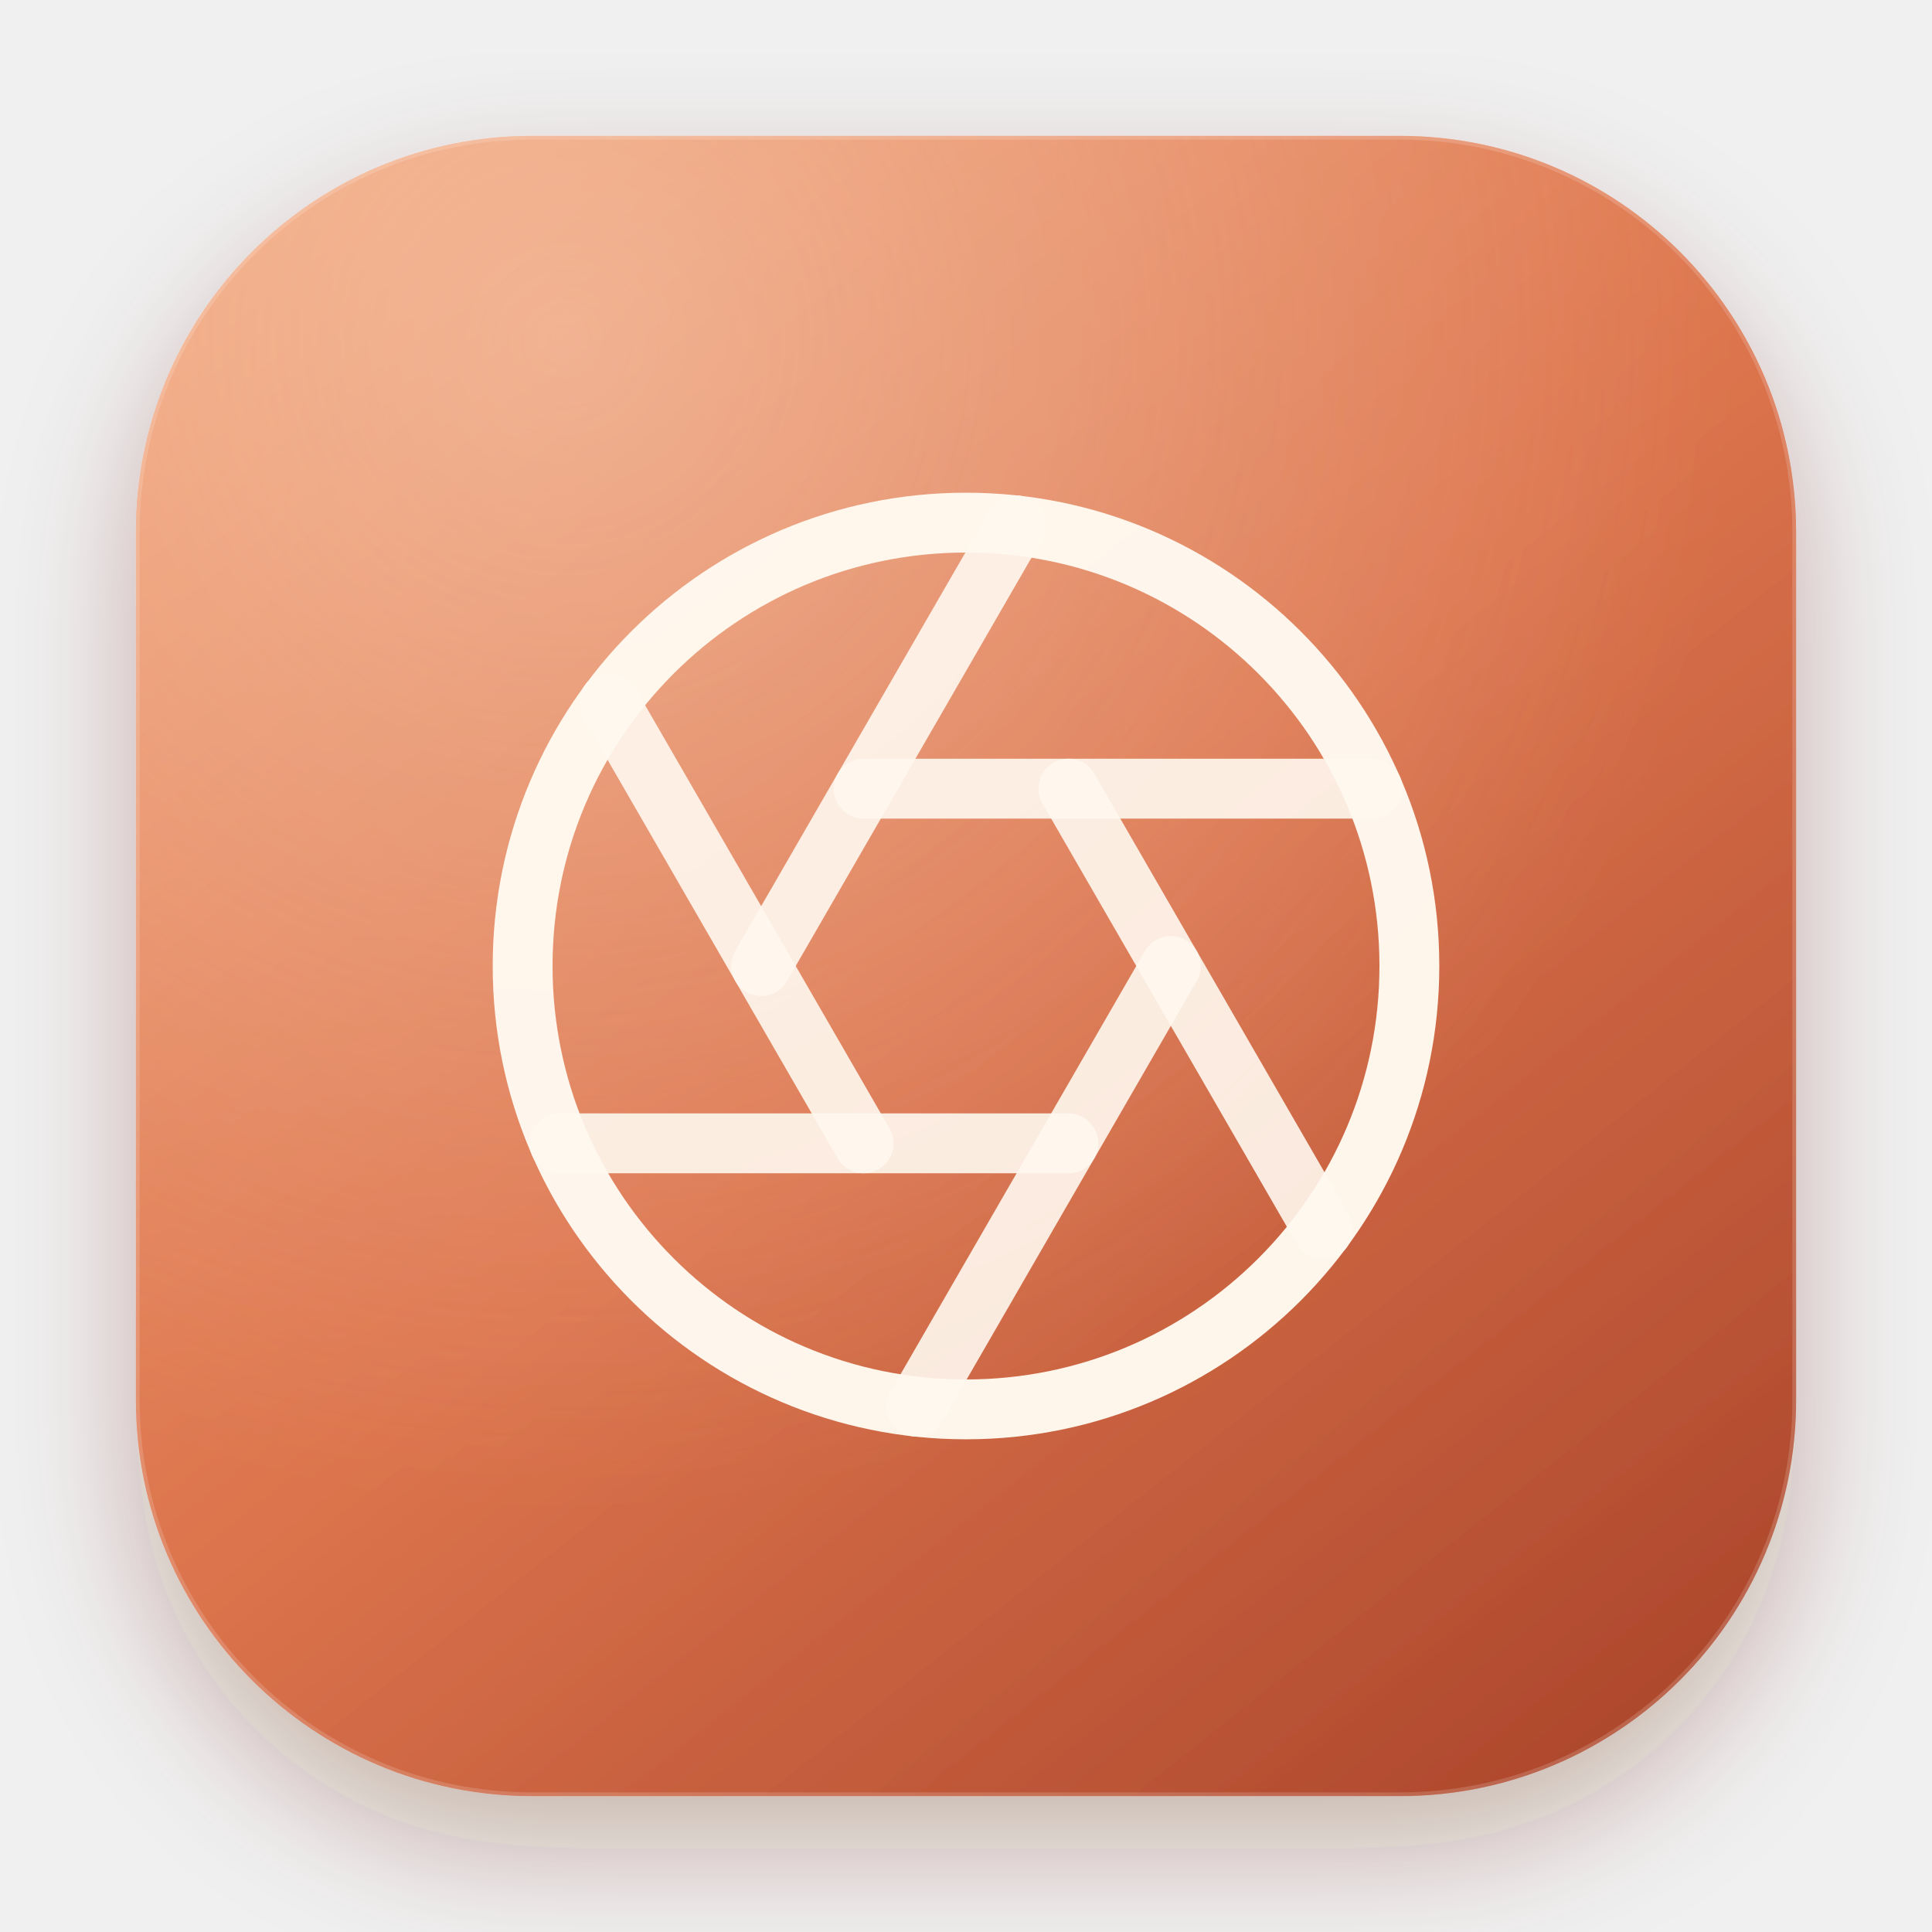
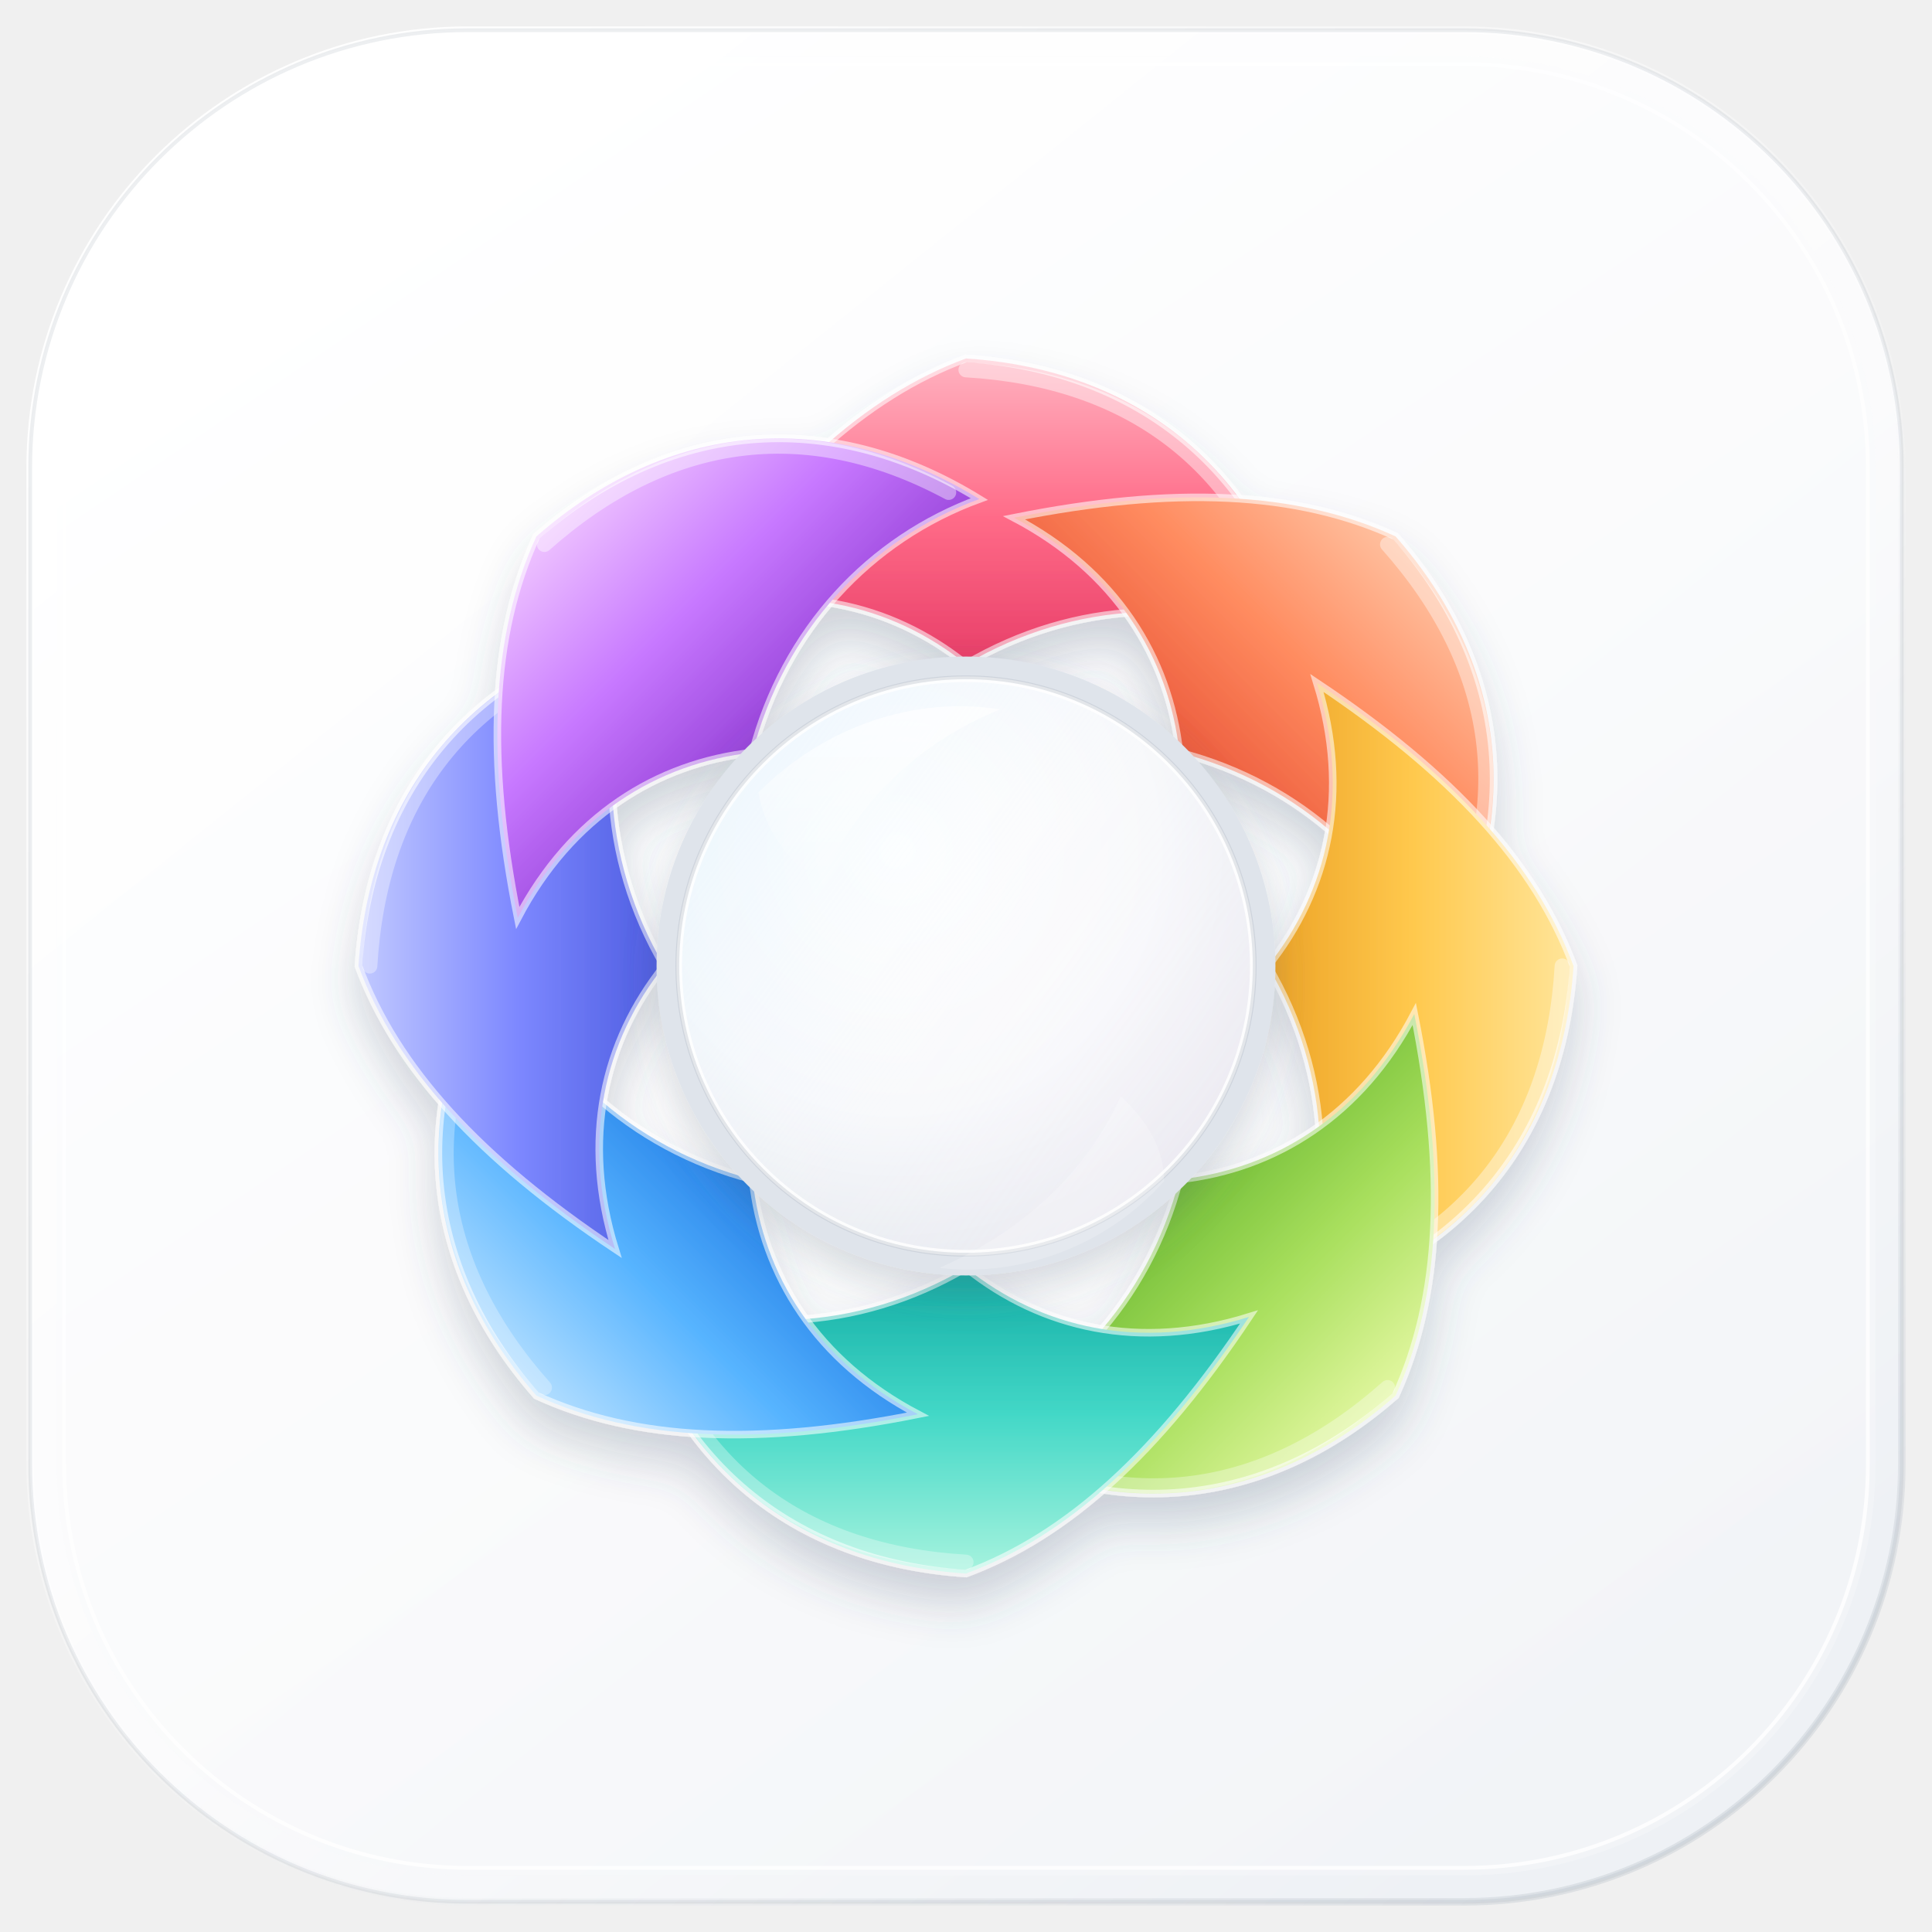
<svg xmlns="http://www.w3.org/2000/svg" width="1024" height="1024" viewBox="0 0 1024 1024">
  <defs>
-     <linearGradient id="bg" x1="170" y1="90" x2="850" y2="948" gradientUnits="userSpaceOnUse">
-       <stop stop-color="#ef9b70" />
-       <stop offset="0.5" stop-color="#dc744d" />
-       <stop offset="1" stop-color="#ad472c" />
+     <linearGradient id="tile" x1="176" y1="102" x2="846" y2="938" gradientUnits="userSpaceOnUse">
+       <stop stop-color="#ffffff" />
+       <stop offset="0.55" stop-color="#fbfbfc" />
+       <stop offset="1" stop-color="#eef1f5" />
    </linearGradient>
-     <radialGradient id="glow" cx="0" cy="0" r="1" gradientTransform="translate(300 180) rotate(48) scale(620)" gradientUnits="userSpaceOnUse">
-       <stop stop-color="#fff5e7" stop-opacity="0.34" />
-       <stop offset="1" stop-color="#fff5e7" stop-opacity="0" />
+     <linearGradient id="tileBevel" x1="160" y1="82" x2="870" y2="952" gradientUnits="userSpaceOnUse">
+       <stop stop-color="#ffffff" stop-opacity="0.96" />
+       <stop offset="0.52" stop-color="#ffffff" stop-opacity="0.18" />
+       <stop offset="1" stop-color="#bac2cc" stop-opacity="0.34" />
+     </linearGradient>
+     <linearGradient id="tileInner" x1="220" y1="84" x2="802" y2="944" gradientUnits="userSpaceOnUse">
+       <stop stop-color="#ffffff" />
+       <stop offset="1" stop-color="#f4f6f9" />
+     </linearGradient>
+     <filter id="markShadow" x="-22%" y="-22%" width="144%" height="152%">
+       <feDropShadow dx="0" dy="15" stdDeviation="12" flood-color="#405269" flood-opacity="0.24" />
+     </filter>
+     <filter id="lensShadow" x="-24%" y="-24%" width="148%" height="152%">
+       <feDropShadow dx="0" dy="9" stdDeviation="10" flood-color="#59677a" flood-opacity="0.22" />
+     </filter>
+     <linearGradient id="c0" x1="50%" y1="0%" x2="50%" y2="100%">
+       <stop stop-color="#ffb2c0" />
+       <stop offset="0.52" stop-color="#ff6b88" />
+       <stop offset="1" stop-color="#e83e68" />
+     </linearGradient>
+     <linearGradient id="c1" x1="50%" y1="0%" x2="50%" y2="100%">
+       <stop stop-color="#ffc1a0" />
+       <stop offset="0.52" stop-color="#ff8b5f" />
+       <stop offset="1" stop-color="#ec5b3d" />
+     </linearGradient>
+     <linearGradient id="c2" x1="50%" y1="0%" x2="50%" y2="100%">
+       <stop stop-color="#ffe59a" />
+       <stop offset="0.52" stop-color="#ffc94e" />
+       <stop offset="1" stop-color="#eda326" />
+     </linearGradient>
+     <linearGradient id="c3" x1="50%" y1="0%" x2="50%" y2="100%">
+       <stop stop-color="#e3f7a1" />
+       <stop offset="0.52" stop-color="#a8df5d" />
+       <stop offset="1" stop-color="#72bd36" />
+     </linearGradient>
+     <linearGradient id="c4" x1="50%" y1="0%" x2="50%" y2="100%">
+       <stop stop-color="#a7f3de" />
+       <stop offset="0.52" stop-color="#43d8c7" />
+       <stop offset="1" stop-color="#13ada5" />
+     </linearGradient>
+     <linearGradient id="c5" x1="50%" y1="0%" x2="50%" y2="100%">
+       <stop stop-color="#b3deff" />
+       <stop offset="0.52" stop-color="#57b4ff" />
+       <stop offset="1" stop-color="#2581e8" />
+     </linearGradient>
+     <linearGradient id="c6" x1="50%" y1="0%" x2="50%" y2="100%">
+       <stop stop-color="#c1c9ff" />
+       <stop offset="0.52" stop-color="#7d88ff" />
+       <stop offset="1" stop-color="#4c5be0" />
+     </linearGradient>
+     <linearGradient id="c7" x1="50%" y1="0%" x2="50%" y2="100%">
+       <stop stop-color="#efc4ff" />
+       <stop offset="0.52" stop-color="#c778ff" />
+       <stop offset="1" stop-color="#9743d9" />
+     </linearGradient>
+     <radialGradient id="lens" cx="38%" cy="30%" r="78%">
+       <stop stop-color="#ffffff" />
+       <stop offset="0.58" stop-color="#f7f8fb" />
+       <stop offset="1" stop-color="#e4e8ee" />
    </radialGradient>
-     <filter id="shadow" x="-20%" y="-20%" width="140%" height="140%">
-       <feDropShadow dx="0" dy="28" stdDeviation="34" flood-color="#64210f" flood-opacity="0.28" />
-     </filter>
+     <linearGradient id="lensTint" x1="290" y1="390" x2="742" y2="720" gradientUnits="userSpaceOnUse">
+       <stop stop-color="#c8ecff" stop-opacity="0.52" />
+       <stop offset="0.48" stop-color="#ffffff" stop-opacity="0.08" />
+       <stop offset="1" stop-color="#ffd8f2" stop-opacity="0.4" />
+     </linearGradient>
+     <linearGradient id="gloss" x1="0" y1="0" x2="0" y2="1">
+       <stop stop-color="#ffffff" stop-opacity="0.9" />
+       <stop offset="1" stop-color="#ffffff" stop-opacity="0" />
+     </linearGradient>
+     <path id="petal" d="M 512 190 C 604 196 670 250 692 342 C 636 316 570 318 512 352 C 472 320 420 308 362 326 C 410 254 458 210 512 190 Z" />
+     <path id="petalHighlight" d="M 512 196 C 598 201 658 245 683 328" fill="none" />
  </defs>
-   <g filter="url(#shadow)">
-     <rect x="72" y="72" width="880" height="880" rx="210" fill="url(#bg)" />
-     <rect x="73" y="73" width="878" height="878" rx="209" fill="none" stroke="#fff" stroke-opacity="0.16" stroke-width="2" />
-     <rect x="72" y="72" width="880" height="880" rx="210" fill="url(#glow)" />
+   <rect x="16" y="16" width="992" height="992" rx="232" fill="url(#tile)" />
+   <rect x="16" y="16" width="992" height="992" rx="232" fill="none" stroke="url(#tileBevel)" stroke-width="4" />
+   <rect x="30" y="30" width="964" height="964" rx="218" fill="url(#tileInner)" opacity="0.64" />
+   <rect x="34" y="34" width="956" height="956" rx="214" fill="none" stroke="#ffffff" stroke-opacity="0.82" stroke-width="2" />
+   <rect x="16" y="16" width="992" height="992" rx="232" fill="none" stroke="#9fa9b5" stroke-opacity="0.18" stroke-width="2" />
+   <g filter="url(#markShadow)">
+     <g transform="rotate(0 512 512)">
+       <use href="#petal" fill="url(#c0)" stroke="#ffffff" stroke-opacity="0.56" stroke-width="4" />
+       <use href="#petalHighlight" stroke="#ffffff" stroke-opacity="0.42" stroke-width="8" stroke-linecap="round" />
+     </g>
+     <g transform="rotate(45 512 512)">
+       <use href="#petal" fill="url(#c1)" stroke="#ffffff" stroke-opacity="0.56" stroke-width="4" />
+       <use href="#petalHighlight" stroke="#ffffff" stroke-opacity="0.38" stroke-width="8" stroke-linecap="round" />
+     </g>
+     <g transform="rotate(90 512 512)">
+       <use href="#petal" fill="url(#c2)" stroke="#ffffff" stroke-opacity="0.56" stroke-width="4" />
+       <use href="#petalHighlight" stroke="#ffffff" stroke-opacity="0.38" stroke-width="8" stroke-linecap="round" />
+     </g>
+     <g transform="rotate(135 512 512)">
+       <use href="#petal" fill="url(#c3)" stroke="#ffffff" stroke-opacity="0.56" stroke-width="4" />
+       <use href="#petalHighlight" stroke="#ffffff" stroke-opacity="0.32" stroke-width="8" stroke-linecap="round" />
+     </g>
+     <g transform="rotate(180 512 512)">
+       <use href="#petal" fill="url(#c4)" stroke="#ffffff" stroke-opacity="0.56" stroke-width="4" />
+       <use href="#petalHighlight" stroke="#ffffff" stroke-opacity="0.3" stroke-width="8" stroke-linecap="round" />
+     </g>
+     <g transform="rotate(225 512 512)">
+       <use href="#petal" fill="url(#c5)" stroke="#ffffff" stroke-opacity="0.56" stroke-width="4" />
+       <use href="#petalHighlight" stroke="#ffffff" stroke-opacity="0.28" stroke-width="8" stroke-linecap="round" />
+     </g>
+     <g transform="rotate(270 512 512)">
+       <use href="#petal" fill="url(#c6)" stroke="#ffffff" stroke-opacity="0.56" stroke-width="4" />
+       <use href="#petalHighlight" stroke="#ffffff" stroke-opacity="0.34" stroke-width="8" stroke-linecap="round" />
+     </g>
+     <g transform="rotate(315 512 512)">
+       <use href="#petal" fill="url(#c7)" stroke="#ffffff" stroke-opacity="0.56" stroke-width="4" />
+       <use href="#petalHighlight" stroke="#ffffff" stroke-opacity="0.4" stroke-width="8" stroke-linecap="round" />
+     </g>
  </g>
-   <g transform="translate(512 512) scale(23.5) translate(-12 -12)" fill="none" stroke="#fff8ef" stroke-width="1.35" stroke-linecap="round" stroke-linejoin="round">
-     <circle cx="12" cy="12" r="10" opacity="0.98" />
-     <path d="m14.31 8 5.74 9.94" opacity="0.9" />
-     <path d="M9.69 8h11.48" opacity="0.9" />
-     <path d="m7.38 12 5.74-9.94" opacity="0.9" />
-     <path d="M9.69 16 3.95 6.06" opacity="0.9" />
-     <path d="M14.31 16H2.83" opacity="0.9" />
-     <path d="m16.62 12-5.74 9.94" opacity="0.9" />
+   <g filter="url(#lensShadow)">
+     <circle cx="512" cy="512" r="164" fill="#dfe4eb" />
+     <circle cx="512" cy="512" r="152" fill="url(#lens)" />
+     <circle cx="512" cy="512" r="152" fill="url(#lensTint)" />
+     <circle cx="512" cy="512" r="152" fill="none" stroke="#ffffff" stroke-opacity="0.84" stroke-width="3" />
+     <circle cx="512" cy="512" r="153" fill="none" stroke="#8995a4" stroke-opacity="0.2" stroke-width="2" />
  </g>
+   <path d="M 402 420 C 438 384 486 369 530 376 C 486 394 453 426 435 469 C 417 456 405 439 402 420 Z" fill="url(#gloss)" opacity="0.78" />
+   <path d="M 617 626 C 586 661 540 677 498 672 C 543 652 576 621 594 581 C 608 594 617 609 617 626 Z" fill="#ffffff" opacity="0.2" />
</svg>
